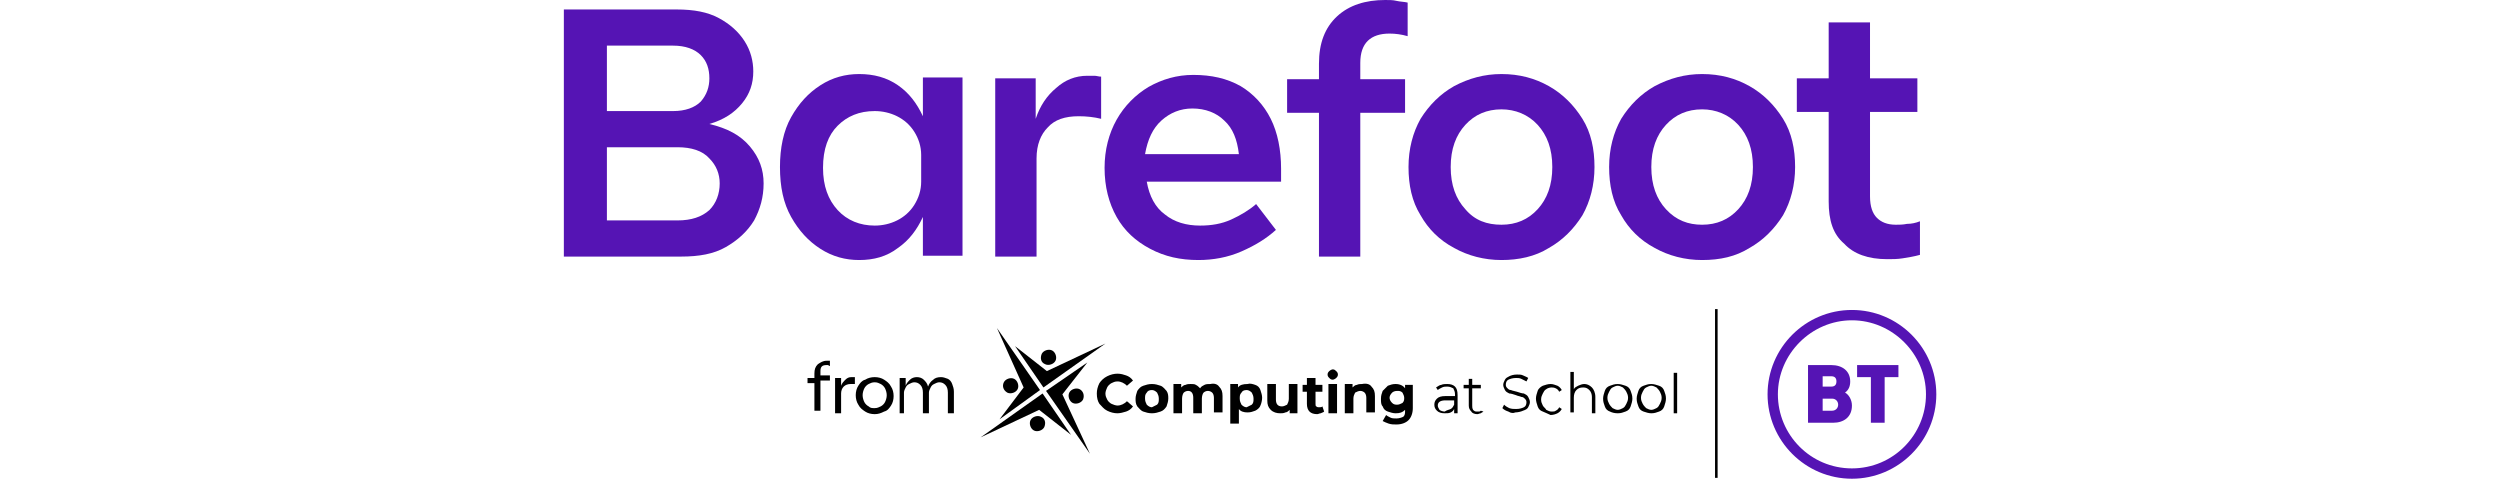
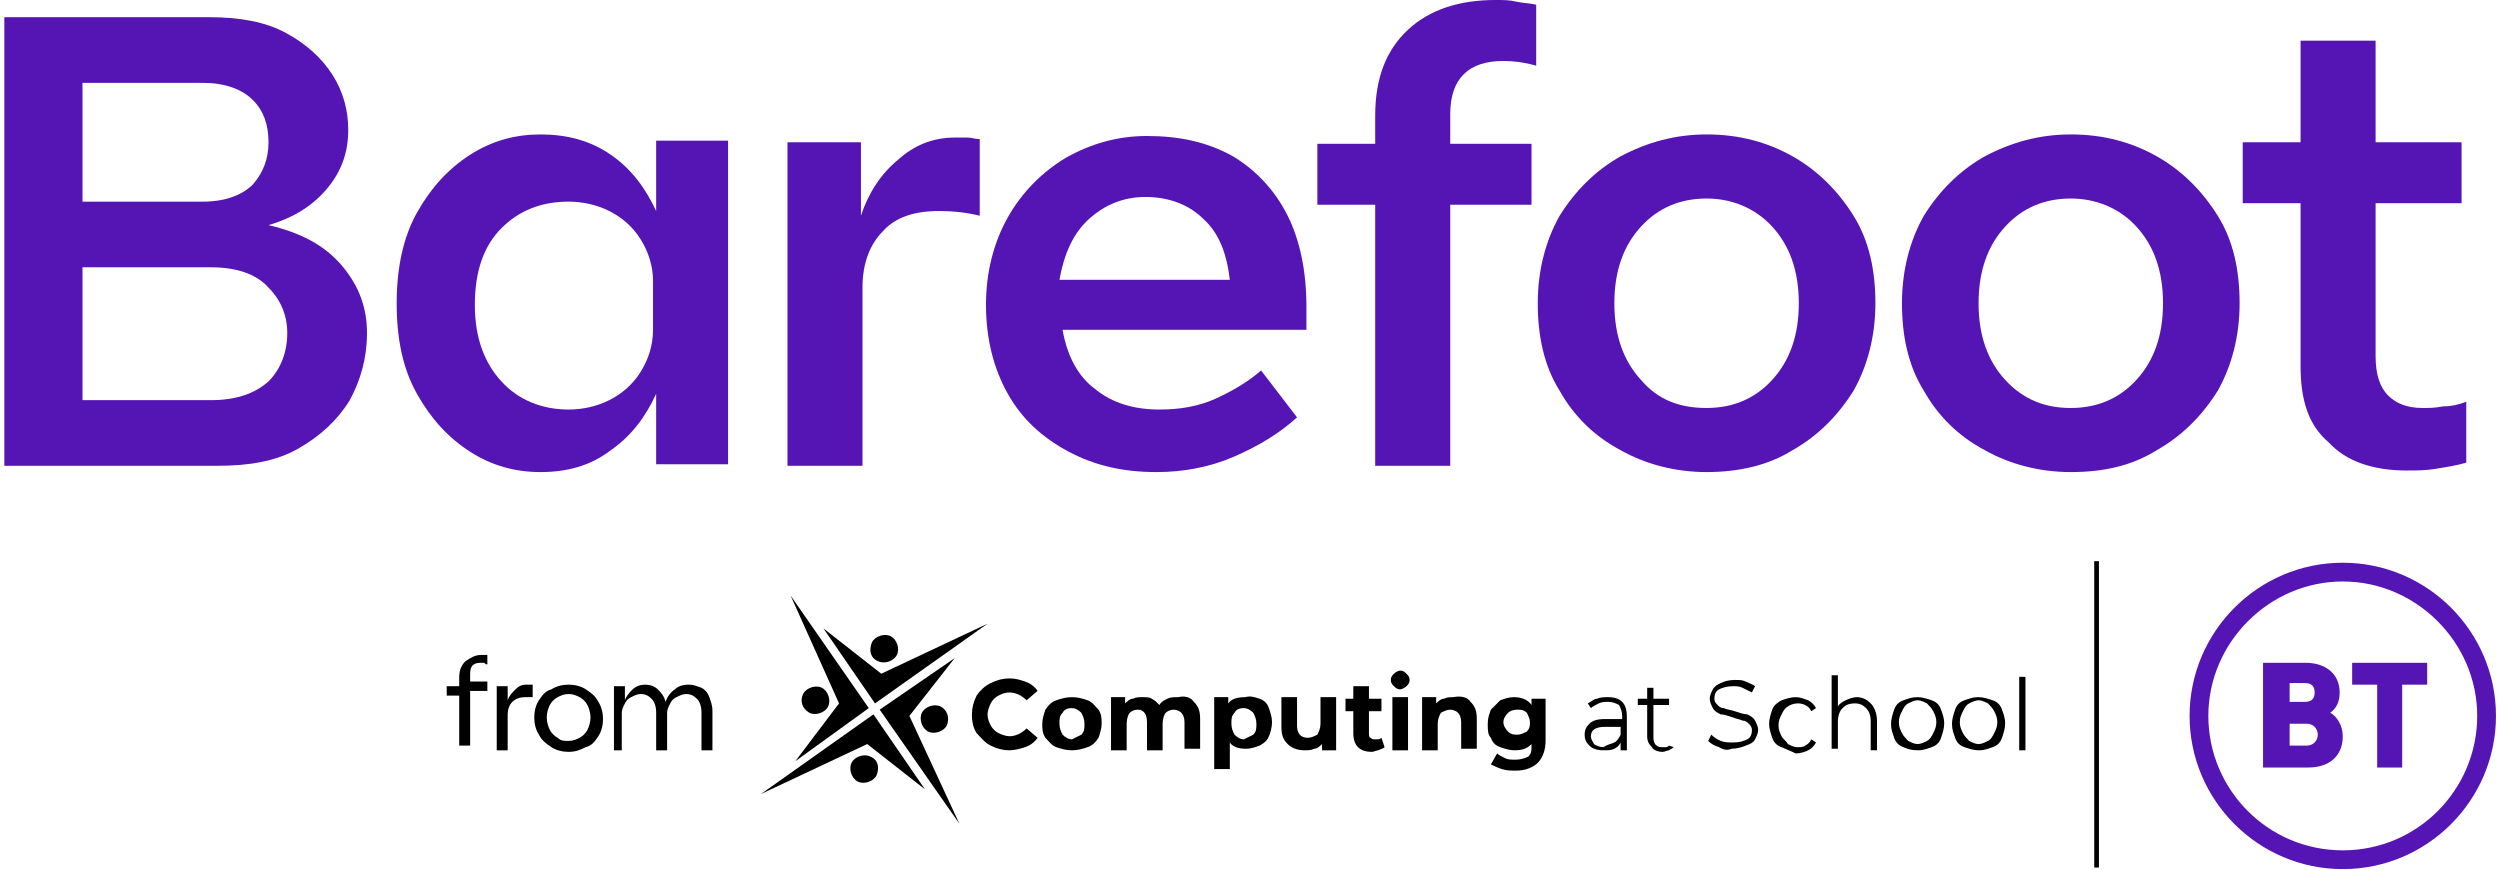
- <svg xmlns="http://www.w3.org/2000/svg" width="423" height="81" viewBox="0 0 423 81" fill="none">
-   <path d="M95.404 1.603H114.489C117.402 1.603 119.733 2.04 121.627 3.06C123.521 4.079 124.978 5.391 125.998 6.993C127.018 8.596 127.455 10.344 127.455 12.092C127.455 14.132 126.872 15.88 125.561 17.482C124.25 19.085 122.501 20.25 120.025 20.979C123.084 21.707 125.269 22.873 126.872 24.767C128.474 26.66 129.203 28.7 129.203 31.031C129.203 33.362 128.62 35.401 127.6 37.295C126.435 39.189 124.832 40.646 122.793 41.811C120.753 42.977 118.277 43.414 115.217 43.414H95.404V1.603ZM113.906 7.721H102.688V18.793H113.906C115.946 18.793 117.548 18.211 118.568 17.191C119.588 16.025 120.025 14.714 120.025 13.258C120.025 11.655 119.588 10.344 118.568 9.324C117.548 8.304 115.946 7.721 113.906 7.721ZM114.635 24.912H102.688V37.295H114.635C116.965 37.295 118.714 36.712 120.025 35.547C121.19 34.382 121.773 32.779 121.773 31.031C121.773 29.428 121.19 27.971 120.025 26.806C118.859 25.495 116.965 24.912 114.635 24.912Z" fill="#5514B4" />
-   <path d="M145.374 43.997C143.043 43.997 140.857 43.414 138.818 42.103C136.778 40.792 135.176 39.043 133.865 36.712C132.553 34.382 131.971 31.614 131.971 28.263C131.971 25.058 132.553 22.144 133.865 19.813C135.176 17.482 136.778 15.734 138.818 14.423C140.857 13.112 143.043 12.529 145.374 12.529C147.85 12.529 150.035 13.112 151.929 14.423C153.823 15.734 155.134 17.482 156.154 19.668V13.112H162.856V43.268H156.154V36.712C155.134 38.898 153.823 40.646 151.929 41.957C150.035 43.414 147.85 43.997 145.374 43.997ZM139.255 28.409C139.255 31.468 140.129 33.799 141.731 35.547C143.334 37.295 145.519 38.169 147.996 38.169C149.307 38.169 150.618 37.878 151.784 37.295C152.949 36.712 153.969 35.838 154.697 34.673C155.426 33.508 155.863 32.196 155.863 30.739V26.223C155.863 24.767 155.426 23.455 154.697 22.29C153.969 21.124 152.949 20.25 151.784 19.668C150.618 19.085 149.307 18.793 147.996 18.793C145.374 18.793 143.334 19.668 141.731 21.27C140.129 22.873 139.255 25.203 139.255 28.409Z" fill="#5514B4" />
-   <path d="M168.392 43.413V13.257H175.239V20.104C175.967 17.919 177.133 16.171 178.735 14.859C180.192 13.548 181.94 12.82 183.98 12.82C184.417 12.82 184.708 12.82 185.145 12.82C185.582 12.82 185.874 12.966 186.311 12.966V20.104C185.145 19.813 183.834 19.667 182.523 19.667C180.192 19.667 178.444 20.25 177.278 21.561C176.113 22.726 175.384 24.474 175.384 26.805V43.413H168.392Z" fill="#5514B4" />
-   <path d="M215.885 38.898C214.282 40.355 212.388 41.52 210.057 42.54C207.726 43.56 205.25 43.997 202.773 43.997C199.714 43.997 197.091 43.414 194.615 42.103C192.138 40.792 190.244 39.044 188.933 36.713C187.622 34.382 186.894 31.614 186.894 28.409C186.894 25.349 187.622 22.581 188.933 20.25C190.244 17.919 192.138 16.026 194.323 14.714C196.654 13.403 199.131 12.675 201.899 12.675C204.958 12.675 207.581 13.258 209.912 14.569C212.097 15.88 213.845 17.774 215.01 20.105C216.176 22.436 216.759 25.349 216.759 28.554V30.74H194.032C194.469 33.216 195.489 35.11 197.091 36.276C198.694 37.587 200.733 38.169 203.064 38.169C204.958 38.169 206.707 37.878 208.309 37.15C209.912 36.421 211.368 35.547 212.534 34.527L215.885 38.898ZM201.753 18.357C199.714 18.357 197.966 19.085 196.509 20.396C195.052 21.707 194.178 23.601 193.741 26.078H209.62C209.329 23.601 208.6 21.707 207.144 20.396C205.832 19.085 203.939 18.357 201.753 18.357Z" fill="#5514B4" />
-   <path d="M223.169 43.414V19.084H217.778V13.403H223.169V10.781C223.169 7.284 224.188 4.662 226.228 2.768C228.268 0.874 231.036 0 234.386 0C235.115 0 235.697 -8.35778e-07 236.28 0.146C236.863 0.291 237.591 0.291 238.174 0.437V6.119C237.154 5.827 236.134 5.682 235.115 5.682C231.91 5.682 230.161 7.284 230.161 10.635V13.403H237.737V19.084H230.161V43.414H223.169Z" fill="#5514B4" />
-   <path d="M254.053 43.997C251.14 43.997 248.372 43.268 246.041 41.957C243.564 40.646 241.67 38.752 240.359 36.421C238.902 34.09 238.32 31.322 238.32 28.263C238.32 25.203 239.048 22.436 240.359 20.105C241.816 17.774 243.71 15.88 246.041 14.569C248.517 13.258 251.14 12.529 254.053 12.529C257.113 12.529 259.735 13.258 262.066 14.569C264.397 15.88 266.291 17.774 267.748 20.105C269.204 22.436 269.787 25.203 269.787 28.263C269.787 31.322 269.059 34.09 267.748 36.421C266.291 38.752 264.397 40.646 262.066 41.957C259.735 43.414 256.967 43.997 254.053 43.997ZM254.053 38.024C256.53 38.024 258.57 37.15 260.172 35.401C261.775 33.653 262.649 31.322 262.649 28.263C262.649 25.203 261.775 22.873 260.172 21.124C258.57 19.376 256.384 18.502 254.053 18.502C251.577 18.502 249.537 19.376 247.935 21.124C246.332 22.873 245.458 25.203 245.458 28.263C245.458 31.322 246.332 33.653 247.935 35.401C249.537 37.295 251.577 38.024 254.053 38.024Z" fill="#5514B4" />
-   <path d="M287.998 43.997C285.084 43.997 282.316 43.268 279.985 41.957C277.509 40.646 275.615 38.752 274.304 36.421C272.847 34.09 272.264 31.322 272.264 28.263C272.264 25.203 272.992 22.436 274.304 20.105C275.76 17.774 277.654 15.88 279.985 14.569C282.462 13.258 285.084 12.529 287.998 12.529C291.057 12.529 293.679 13.258 296.01 14.569C298.341 15.88 300.235 17.774 301.692 20.105C303.149 22.436 303.732 25.203 303.732 28.263C303.732 31.322 303.003 34.09 301.692 36.421C300.235 38.752 298.341 40.646 296.01 41.957C293.679 43.414 291.057 43.997 287.998 43.997ZM287.998 38.024C290.474 38.024 292.514 37.15 294.117 35.401C295.719 33.653 296.593 31.322 296.593 28.263C296.593 25.203 295.719 22.873 294.117 21.124C292.514 19.376 290.329 18.502 287.998 18.502C285.521 18.502 283.482 19.376 281.879 21.124C280.277 22.873 279.403 25.203 279.403 28.263C279.403 31.322 280.277 33.653 281.879 35.401C283.627 37.295 285.667 38.024 287.998 38.024Z" fill="#5514B4" />
-   <path d="M309.413 34.09V18.939H304.023V13.258H309.413V3.788H316.406V13.258H324.419V18.939H316.406V33.216C316.406 34.964 316.843 36.13 317.571 36.858C318.3 37.587 319.32 38.024 320.776 38.024C321.359 38.024 321.942 38.024 322.67 37.878C323.399 37.878 324.127 37.732 324.856 37.441V43.123C323.836 43.414 322.816 43.56 321.942 43.705C321.068 43.851 320.194 43.851 319.32 43.851C316.115 43.851 313.638 42.977 312.035 41.229C310.142 39.626 309.413 37.295 309.413 34.09Z" fill="#5514B4" />
-   <path d="M314.075 61.77H321.214V63.809H318.883V71.531H316.552V63.809H314.221V61.77H314.075ZM313.347 79.252C306.354 79.252 300.818 73.57 300.818 66.723C300.818 59.876 306.5 54.194 313.347 54.194C320.194 54.194 325.876 59.876 325.876 66.723C325.876 73.57 320.34 79.252 313.347 79.252ZM313.347 81C321.214 81 327.624 74.59 327.624 66.723C327.624 58.856 321.214 52.446 313.347 52.446C305.48 52.446 299.07 58.856 299.07 66.723C299.07 74.59 305.48 81 313.347 81ZM311.016 68.471C311.016 67.888 310.579 67.451 309.996 67.451H308.394V69.491H309.996C310.579 69.491 311.016 69.054 311.016 68.471ZM310.724 64.538C310.724 63.955 310.433 63.664 309.85 63.664H308.394V65.412H309.85C310.433 65.412 310.724 65.121 310.724 64.538ZM313.347 68.617C313.347 70.511 312.036 71.531 310.142 71.531H305.917V61.77H309.85C311.744 61.77 313.055 62.79 313.055 64.538C313.055 65.412 312.764 65.995 312.181 66.432C312.764 66.723 313.347 67.597 313.347 68.617Z" fill="#5514B4" />
-   <path d="M137.798 69.928V64.829H136.633V63.955H137.798V63.227C137.798 62.498 137.944 62.061 138.381 61.624C138.818 61.333 139.255 61.041 139.838 61.041C139.984 61.041 140.129 61.041 140.129 61.041C140.275 61.041 140.275 61.041 140.421 61.041V61.915C140.275 61.915 140.275 61.915 140.129 61.77C139.984 61.77 139.984 61.77 139.838 61.77C139.109 61.77 138.818 62.061 138.818 62.789V63.518H140.421V64.392H138.818V69.491H137.798V69.928Z" fill="black" />
-   <path d="M141.295 69.928V63.955H142.315V65.266C142.46 64.829 142.752 64.537 143.043 64.246C143.334 63.955 143.626 63.809 144.063 63.809C144.209 63.809 144.354 63.809 144.646 63.809V64.975C144.5 64.975 144.354 64.975 144.354 64.975C144.209 64.975 144.063 64.975 143.917 64.975C143.48 64.975 143.043 65.12 142.752 65.412C142.46 65.703 142.315 66.14 142.315 66.577V69.928H141.295Z" fill="black" />
-   <path d="M147.996 70.073C147.414 70.073 146.831 69.928 146.394 69.636C145.957 69.345 145.52 69.054 145.228 68.471C144.937 68.034 144.791 67.451 144.791 66.868C144.791 66.286 144.937 65.703 145.228 65.266C145.52 64.829 145.811 64.392 146.394 64.246C146.831 63.955 147.414 63.809 147.996 63.809C148.579 63.809 149.162 63.955 149.599 64.246C150.036 64.537 150.473 64.829 150.764 65.412C151.056 65.849 151.201 66.431 151.201 67.014C151.201 67.597 151.056 68.18 150.764 68.617C150.473 69.054 150.182 69.491 149.599 69.636C149.016 69.928 148.579 70.073 147.996 70.073ZM147.996 69.054C148.433 69.054 148.725 68.908 149.016 68.762C149.307 68.617 149.599 68.325 149.744 68.034C149.89 67.743 150.036 67.305 150.036 66.868C150.036 66.431 149.89 65.994 149.744 65.703C149.599 65.412 149.307 65.12 149.016 64.975C148.725 64.829 148.433 64.683 147.996 64.683C147.559 64.683 147.268 64.829 146.977 64.975C146.685 65.12 146.394 65.412 146.248 65.703C146.102 65.994 145.957 66.431 145.957 66.868C145.957 67.305 146.102 67.743 146.248 68.034C146.394 68.325 146.685 68.617 146.977 68.762C147.268 69.054 147.559 69.054 147.996 69.054Z" fill="black" />
-   <path d="M152.221 69.928V63.955H153.241V65.266C153.387 64.829 153.678 64.537 153.969 64.246C154.261 63.955 154.698 63.809 155.135 63.809C155.572 63.809 156.009 63.955 156.3 64.246C156.592 64.537 156.883 64.829 157.029 65.412C157.174 64.975 157.466 64.537 157.903 64.246C158.194 63.955 158.631 63.809 159.214 63.809C159.651 63.809 159.942 63.955 160.379 64.1C160.671 64.246 160.962 64.537 161.108 64.975C161.254 65.412 161.399 65.703 161.399 66.286V69.928H160.379V66.431C160.379 65.849 160.234 65.412 159.942 65.12C159.651 64.829 159.36 64.683 158.923 64.683C158.631 64.683 158.34 64.829 158.049 64.975C157.757 65.12 157.611 65.266 157.466 65.557C157.32 65.849 157.174 66.14 157.174 66.431V69.928H156.155V66.431C156.155 65.849 156.009 65.412 155.718 65.12C155.426 64.829 155.135 64.683 154.698 64.683C154.406 64.683 154.115 64.829 153.824 64.975C153.532 65.12 153.387 65.266 153.241 65.557C153.095 65.849 152.95 66.14 152.95 66.431V69.928H152.221Z" fill="black" />
-   <path d="M290.62 52.3H290.183V80.854H290.62V52.3Z" fill="black" />
-   <path d="M187.33 69.491C186.748 69.2 186.456 68.763 186.019 68.326C185.728 67.888 185.582 67.306 185.582 66.577C185.582 65.995 185.728 65.412 186.019 64.829C186.311 64.392 186.748 63.955 187.33 63.664C187.913 63.372 188.496 63.227 189.079 63.227C189.661 63.227 190.098 63.372 190.536 63.518C190.973 63.664 191.41 63.955 191.701 64.392L190.681 65.266C190.244 64.829 189.661 64.538 189.079 64.538C188.642 64.538 188.35 64.683 188.059 64.829C187.768 64.975 187.476 65.266 187.33 65.558C187.185 65.849 187.039 66.286 187.039 66.577C187.039 67.014 187.185 67.306 187.33 67.597C187.476 67.888 187.768 68.18 188.059 68.326C188.35 68.471 188.787 68.617 189.079 68.617C189.661 68.617 190.244 68.326 190.681 67.888L191.701 68.763C191.41 69.2 190.973 69.491 190.536 69.637C190.098 69.782 189.516 69.928 189.079 69.928C188.496 69.928 187.913 69.782 187.33 69.491Z" fill="black" />
-   <path d="M195.78 68.472C196.072 68.18 196.072 67.889 196.072 67.452C196.072 67.015 195.926 66.723 195.78 66.432C195.489 66.141 195.198 65.995 194.906 65.995C194.469 65.995 194.178 66.141 194.032 66.432C193.741 66.723 193.741 67.015 193.741 67.452C193.741 67.889 193.886 68.18 194.032 68.472C194.323 68.763 194.615 68.909 194.906 68.909C195.198 68.763 195.489 68.617 195.78 68.472ZM193.449 69.637C193.012 69.491 192.721 69.054 192.43 68.763C192.138 68.326 192.138 67.889 192.138 67.452C192.138 67.015 192.284 66.578 192.43 66.141C192.721 65.704 193.012 65.412 193.449 65.266C193.886 65.121 194.323 64.975 194.906 64.975C195.489 64.975 195.926 65.121 196.363 65.266C196.8 65.412 197.091 65.849 197.383 66.141C197.674 66.578 197.674 67.015 197.674 67.452C197.674 67.889 197.528 68.326 197.383 68.763C197.091 69.2 196.8 69.491 196.363 69.637C195.926 69.783 195.489 69.928 194.906 69.928C194.323 69.928 193.886 69.783 193.449 69.637Z" fill="black" />
-   <path d="M206.269 65.412C206.706 65.849 206.852 66.286 206.852 67.014V69.782H205.395V67.306C205.395 66.869 205.25 66.577 205.104 66.432C204.958 66.286 204.667 66.14 204.375 66.14C204.084 66.14 203.793 66.286 203.647 66.432C203.501 66.577 203.356 67.014 203.356 67.451V69.928H201.899V67.306C201.899 66.577 201.607 66.14 201.025 66.14C200.733 66.14 200.442 66.286 200.296 66.432C200.151 66.577 200.005 67.014 200.005 67.451V69.928H198.548V64.975H199.859V65.558C200.005 65.412 200.296 65.121 200.588 65.121C200.879 64.975 201.17 64.975 201.462 64.975C201.753 64.975 202.19 64.975 202.336 65.121C202.627 65.266 202.773 65.412 203.064 65.703C203.21 65.412 203.501 65.266 203.793 65.121C204.084 64.975 204.375 64.975 204.812 64.975C205.395 64.829 205.978 64.975 206.269 65.412Z" fill="black" />
-   <path d="M211.805 68.471C212.097 68.18 212.097 67.889 212.097 67.451C212.097 67.014 211.951 66.723 211.805 66.432C211.514 66.14 211.222 65.995 210.931 65.995C210.494 65.995 210.203 66.14 210.057 66.432C209.766 66.723 209.766 67.014 209.766 67.451C209.766 67.889 209.911 68.18 210.057 68.471C210.348 68.763 210.64 68.908 210.931 68.908C211.222 68.763 211.514 68.617 211.805 68.471ZM212.388 65.121C212.825 65.266 213.116 65.558 213.262 65.995C213.408 66.432 213.553 66.869 213.553 67.306C213.553 67.743 213.408 68.326 213.262 68.617C213.116 69.054 212.679 69.345 212.388 69.491C211.951 69.637 211.659 69.782 211.077 69.782C210.494 69.782 209.911 69.637 209.62 69.2V71.676H208.163V64.975H209.474V65.558C209.766 65.121 210.348 64.975 211.077 64.975C211.514 64.829 211.951 64.975 212.388 65.121Z" fill="black" />
-   <path d="M219.527 64.975V69.928H218.215V69.346C218.07 69.491 217.778 69.783 217.487 69.783C217.196 69.928 216.904 69.928 216.613 69.928C216.03 69.928 215.448 69.783 215.01 69.346C214.573 68.909 214.428 68.472 214.428 67.743V64.975H215.885V67.597C215.885 68.326 216.176 68.763 216.904 68.763C217.196 68.763 217.487 68.617 217.778 68.472C217.924 68.18 218.07 67.889 218.07 67.452V64.975H219.527Z" fill="black" />
-   <path d="M224.043 69.636C223.897 69.782 223.751 69.782 223.46 69.928C223.314 69.928 223.023 70.073 222.877 70.073C222.295 70.073 221.857 69.928 221.566 69.636C221.275 69.345 221.129 68.908 221.129 68.325V66.285H220.401V65.12H221.129V63.955H222.586V65.12H223.751V66.285H222.586V68.325C222.586 68.471 222.586 68.762 222.732 68.762C222.877 68.908 223.023 68.908 223.169 68.908C223.46 68.908 223.606 68.908 223.751 68.762L224.043 69.636Z" fill="black" />
-   <path d="M224.771 64.975H226.228V69.928H224.771V64.975ZM224.917 63.955C224.771 63.809 224.625 63.663 224.625 63.372C224.625 63.081 224.771 62.935 224.917 62.789C225.063 62.644 225.354 62.498 225.5 62.498C225.791 62.498 225.937 62.644 226.082 62.789C226.228 62.935 226.374 63.081 226.374 63.372C226.374 63.663 226.228 63.809 226.082 63.955C225.937 64.101 225.645 64.246 225.5 64.246C225.208 64.246 225.063 64.101 224.917 63.955Z" fill="black" />
-   <path d="M232.055 65.412C232.492 65.849 232.638 66.286 232.638 67.014V69.782H231.181V67.306C231.181 66.869 231.035 66.577 230.89 66.432C230.744 66.286 230.453 66.14 230.161 66.14C229.87 66.14 229.579 66.286 229.287 66.432C229.142 66.723 228.996 67.014 228.996 67.451V69.928H227.539V64.975H228.85V65.558C228.996 65.412 229.287 65.121 229.579 65.121C229.87 64.975 230.161 64.975 230.453 64.975C231.181 64.829 231.764 64.975 232.055 65.412Z" fill="black" />
-   <path d="M237.3 68.18C237.591 67.889 237.591 67.597 237.591 67.306C237.591 67.015 237.446 66.723 237.3 66.432C237.009 66.141 236.717 66.141 236.426 66.141C235.989 66.141 235.698 66.286 235.552 66.432C235.26 66.723 235.115 67.015 235.115 67.306C235.115 67.597 235.26 67.889 235.552 68.18C235.843 68.472 236.135 68.472 236.426 68.472C236.717 68.472 237.009 68.326 237.3 68.18ZM239.048 64.975V69.054C239.048 69.928 238.757 70.657 238.32 71.094C237.883 71.531 237.154 71.822 236.28 71.822C235.843 71.822 235.406 71.822 234.969 71.677C234.532 71.531 234.241 71.385 233.949 71.24L234.532 70.22C234.678 70.365 234.969 70.511 235.26 70.657C235.552 70.802 235.843 70.802 236.28 70.802C236.717 70.802 237.154 70.657 237.446 70.511C237.737 70.22 237.737 69.928 237.737 69.491V69.346C237.3 69.783 236.863 69.928 236.135 69.928C235.698 69.928 235.26 69.783 234.823 69.637C234.386 69.491 234.095 69.2 233.949 68.763C233.658 68.472 233.658 68.034 233.658 67.452C233.658 66.869 233.804 66.578 233.949 66.141C234.241 65.849 234.532 65.558 234.823 65.266C235.26 65.121 235.552 64.975 236.135 64.975C236.863 64.975 237.446 65.266 237.737 65.704V65.121H239.048V64.975Z" fill="black" />
-   <path d="M245.458 69.2C245.75 69.054 245.895 68.763 246.041 68.472V67.743H244.584C243.71 67.743 243.273 68.034 243.273 68.617C243.273 68.909 243.419 69.054 243.564 69.346C243.71 69.491 244.147 69.637 244.438 69.637C244.875 69.346 245.167 69.346 245.458 69.2ZM246.187 65.412C246.478 65.704 246.624 66.141 246.624 66.869V69.928H246.041V69.2C245.895 69.491 245.75 69.637 245.458 69.783C245.167 69.928 244.875 69.928 244.438 69.928C243.856 69.928 243.419 69.783 243.127 69.491C242.836 69.2 242.69 68.909 242.69 68.472C242.69 68.034 242.836 67.743 243.127 67.452C243.419 67.16 243.856 67.015 244.584 67.015H246.187V66.723C246.187 66.286 246.041 65.995 245.895 65.704C245.604 65.558 245.312 65.412 244.875 65.412C244.584 65.412 244.293 65.412 244.001 65.558C243.71 65.704 243.419 65.849 243.273 65.995L242.982 65.558C243.273 65.412 243.564 65.121 243.856 65.121C244.147 64.975 244.584 64.975 244.875 64.975C245.458 64.975 245.895 65.121 246.187 65.412Z" fill="black" />
-   <path d="M250.994 69.637C250.848 69.782 250.703 69.782 250.557 69.928C250.411 69.928 250.12 70.074 249.974 70.074C249.537 70.074 249.1 69.928 248.954 69.637C248.663 69.345 248.517 69.054 248.517 68.617V65.703H247.643V65.121H248.517V64.101H249.1V65.121H250.557V65.703H249.1V68.617C249.1 68.908 249.1 69.054 249.246 69.345C249.391 69.491 249.537 69.637 249.829 69.637C249.974 69.637 250.12 69.637 250.266 69.637C250.411 69.637 250.557 69.491 250.557 69.491L250.994 69.637Z" fill="black" />
-   <path d="M255.219 69.637C254.782 69.491 254.491 69.345 254.199 69.054L254.491 68.471C254.782 68.763 255.073 68.908 255.365 69.054C255.802 69.2 256.093 69.2 256.53 69.2C257.113 69.2 257.55 69.054 257.841 68.908C258.133 68.763 258.278 68.471 258.278 68.034C258.278 67.743 258.133 67.597 257.987 67.451C257.841 67.306 257.696 67.16 257.404 67.16C257.113 67.014 256.822 67.014 256.53 66.869C256.093 66.723 255.656 66.577 255.365 66.577C255.073 66.432 254.782 66.286 254.636 65.995C254.491 65.703 254.345 65.412 254.345 65.121C254.345 64.829 254.491 64.538 254.636 64.246C254.782 63.955 255.073 63.809 255.365 63.664C255.656 63.518 256.093 63.372 256.676 63.372C257.113 63.372 257.404 63.372 257.696 63.518C257.987 63.664 258.424 63.809 258.57 63.955L258.278 64.538C257.987 64.392 257.696 64.246 257.404 64.101C257.113 63.955 256.822 63.955 256.53 63.955C255.947 63.955 255.51 64.101 255.219 64.246C254.928 64.392 254.782 64.683 254.782 65.121C254.782 65.412 254.928 65.558 255.073 65.703C255.219 65.849 255.365 65.995 255.656 65.995C255.947 66.14 256.239 66.14 256.676 66.286C257.113 66.432 257.55 66.577 257.841 66.577C258.133 66.723 258.424 66.869 258.57 67.16C258.715 67.451 258.861 67.743 258.861 68.034C258.861 68.326 258.715 68.617 258.57 68.908C258.424 69.2 258.133 69.345 257.696 69.491C257.404 69.637 256.822 69.782 256.384 69.782C256.093 69.928 255.656 69.928 255.219 69.637Z" fill="black" />
-   <path d="M261.046 69.637C260.609 69.491 260.318 69.2 260.172 68.763C260.027 68.326 259.881 67.889 259.881 67.452C259.881 67.015 260.027 66.578 260.172 66.141C260.318 65.704 260.755 65.412 261.046 65.266C261.483 65.121 261.92 64.975 262.357 64.975C262.795 64.975 263.086 65.121 263.523 65.266C263.814 65.412 264.106 65.704 264.251 65.995L263.814 66.286C263.669 65.995 263.523 65.849 263.232 65.704C262.94 65.558 262.649 65.558 262.503 65.558C262.212 65.558 261.775 65.704 261.629 65.849C261.338 65.995 261.192 66.286 261.046 66.578C260.901 66.869 260.755 67.16 260.755 67.597C260.755 68.034 260.901 68.326 261.046 68.617C261.192 68.909 261.483 69.054 261.629 69.346C261.92 69.491 262.212 69.637 262.503 69.637C262.795 69.637 263.086 69.637 263.232 69.491C263.523 69.346 263.669 69.2 263.814 68.909L264.251 69.2C264.106 69.491 263.814 69.783 263.523 69.928C263.232 70.074 262.795 70.22 262.357 70.22C261.775 69.928 261.338 69.783 261.046 69.637Z" fill="black" />
-   <path d="M269.35 65.557C269.642 65.848 269.933 66.431 269.933 67.159V69.927H269.35V67.159C269.35 66.722 269.205 66.285 268.913 65.994C268.622 65.703 268.33 65.557 267.893 65.557C267.311 65.557 267.019 65.703 266.728 65.994C266.437 66.285 266.291 66.722 266.291 67.305V69.782H265.708V62.935H266.291V65.848C266.437 65.557 266.728 65.411 267.019 65.266C267.311 65.12 267.748 64.974 268.039 64.974C268.476 64.974 268.913 65.12 269.35 65.557Z" fill="black" />
-   <path d="M274.595 69.054C274.886 68.909 275.032 68.617 275.178 68.326C275.323 68.034 275.469 67.743 275.469 67.306C275.469 66.869 275.323 66.578 275.178 66.286C275.032 65.995 274.741 65.704 274.595 65.558C274.304 65.412 274.012 65.266 273.721 65.266C273.43 65.266 273.138 65.412 272.847 65.558C272.555 65.704 272.41 65.995 272.264 66.286C272.118 66.578 271.973 66.869 271.973 67.306C271.973 67.743 272.118 68.034 272.264 68.326C272.41 68.617 272.701 68.909 272.847 69.054C273.138 69.2 273.43 69.346 273.721 69.346C274.012 69.346 274.304 69.2 274.595 69.054ZM272.41 69.637C271.973 69.491 271.681 69.2 271.536 68.763C271.39 68.326 271.244 68.034 271.244 67.452C271.244 67.015 271.39 66.578 271.536 66.141C271.681 65.704 271.973 65.412 272.41 65.266C272.847 65.121 273.138 64.975 273.721 64.975C274.158 64.975 274.595 65.121 275.032 65.266C275.469 65.412 275.76 65.704 275.906 66.141C276.052 66.578 276.198 66.869 276.198 67.452C276.198 67.889 276.052 68.326 275.906 68.763C275.76 69.2 275.469 69.491 275.032 69.637C274.595 69.783 274.304 69.928 273.721 69.928C273.138 69.928 272.701 69.783 272.41 69.637Z" fill="black" />
-   <path d="M280.277 69.054C280.568 68.909 280.714 68.617 280.859 68.326C281.005 68.034 281.151 67.743 281.151 67.306C281.151 66.869 281.005 66.578 280.859 66.286C280.714 65.995 280.422 65.704 280.277 65.558C279.985 65.412 279.694 65.266 279.402 65.266C279.111 65.266 278.82 65.412 278.528 65.558C278.237 65.704 278.091 65.995 277.946 66.286C277.8 66.578 277.654 66.869 277.654 67.306C277.654 67.743 277.8 68.034 277.946 68.326C278.091 68.617 278.383 68.909 278.528 69.054C278.82 69.2 279.111 69.346 279.402 69.346C279.694 69.346 279.985 69.2 280.277 69.054ZM278.091 69.637C277.654 69.491 277.363 69.2 277.217 68.763C277.072 68.326 276.926 68.034 276.926 67.452C276.926 67.015 277.072 66.578 277.217 66.141C277.363 65.704 277.654 65.412 278.091 65.266C278.528 65.121 278.82 64.975 279.402 64.975C279.84 64.975 280.277 65.121 280.714 65.266C281.151 65.412 281.442 65.704 281.588 66.141C281.733 66.578 281.879 66.869 281.879 67.452C281.879 67.889 281.733 68.326 281.588 68.763C281.442 69.2 281.151 69.491 280.714 69.637C280.277 69.783 279.985 69.928 279.402 69.928C278.965 69.928 278.528 69.783 278.091 69.637Z" fill="black" />
-   <path d="M283.773 63.081H283.19V69.928H283.773V63.081Z" fill="black" />
-   <path d="M176.842 61.624C177.424 61.916 178.298 61.624 178.59 61.041C178.881 60.459 178.59 59.585 178.007 59.293C177.424 59.002 176.55 59.293 176.259 59.876C175.967 60.604 176.113 61.333 176.842 61.624Z" fill="black" />
-   <path d="M187.039 58.128L177.133 62.79L171.743 58.565L176.55 65.558L187.039 58.128Z" fill="black" />
-   <path d="M182.669 65.849C182.086 65.557 181.212 65.849 180.921 66.431C180.629 67.014 180.921 67.888 181.503 68.18C182.086 68.471 182.96 68.18 183.252 67.597C183.543 66.868 183.252 66.14 182.669 65.849Z" fill="black" />
-   <path d="M184.417 76.775L179.755 66.723L183.98 61.333L176.987 66.14L184.417 76.775Z" fill="black" />
-   <path d="M176.113 70.511C175.531 70.219 174.656 70.511 174.365 71.094C174.074 71.676 174.365 72.55 174.948 72.842C175.53 73.133 176.405 72.842 176.696 72.259C176.987 71.531 176.842 70.802 176.113 70.511Z" fill="black" />
-   <path d="M165.915 74.007L175.822 69.345L181.212 73.57L176.404 66.577L165.915 74.007Z" fill="black" />
-   <path d="M170.431 66.432C171.014 66.723 171.888 66.432 172.18 65.849C172.471 65.267 172.18 64.392 171.597 64.101C171.014 63.81 170.14 64.101 169.849 64.684C169.557 65.267 169.703 65.995 170.431 66.432Z" fill="black" />
-   <path d="M168.683 55.505L173.2 65.558L169.12 70.948L175.968 65.995L168.683 55.505Z" fill="black" />
+ <svg xmlns="http://www.w3.org/2000/svg" width="233" height="81" viewBox="0 0 233 81" fill="none">
+   <path d="M0.404 1.603H19.489C22.402 1.603 24.733 2.04 26.627 3.06C28.521 4.079 29.978 5.391 30.998 6.993C32.018 8.596 32.455 10.344 32.455 12.092C32.455 14.132 31.872 15.88 30.561 17.482C29.25 19.085 27.501 20.25 25.025 20.979C28.084 21.707 30.269 22.873 31.872 24.767C33.474 26.66 34.203 28.7 34.203 31.031C34.203 33.362 33.62 35.401 32.6 37.295C31.435 39.189 29.832 40.646 27.793 41.811C25.753 42.977 23.277 43.414 20.217 43.414H0.404V1.603ZM18.906 7.721H7.688V18.793H18.906C20.946 18.793 22.548 18.211 23.568 17.191C24.588 16.025 25.025 14.714 25.025 13.258C25.025 11.655 24.588 10.344 23.568 9.324C22.548 8.304 20.946 7.721 18.906 7.721ZM19.634 24.912H7.688V37.295H19.634C21.965 37.295 23.714 36.712 25.025 35.547C26.19 34.382 26.773 32.779 26.773 31.031C26.773 29.428 26.19 27.971 25.025 26.806C23.859 25.495 21.965 24.912 19.634 24.912Z" fill="#5514B4" />
+   <path d="M50.374 43.997C48.043 43.997 45.857 43.414 43.818 42.103C41.778 40.792 40.176 39.043 38.865 36.712C37.553 34.382 36.971 31.614 36.971 28.263C36.971 25.058 37.553 22.144 38.865 19.813C40.176 17.482 41.778 15.734 43.818 14.423C45.857 13.112 48.043 12.529 50.374 12.529C52.85 12.529 55.035 13.112 56.929 14.423C58.823 15.734 60.134 17.482 61.154 19.668V13.112H67.856V43.268H61.154V36.712C60.134 38.898 58.823 40.646 56.929 41.957C55.035 43.414 52.85 43.997 50.374 43.997ZM44.255 28.409C44.255 31.468 45.129 33.799 46.731 35.547C48.334 37.295 50.519 38.169 52.996 38.169C54.307 38.169 55.618 37.878 56.784 37.295C57.949 36.712 58.969 35.838 59.697 34.673C60.426 33.508 60.863 32.196 60.863 30.739V26.223C60.863 24.767 60.426 23.455 59.697 22.29C58.969 21.124 57.949 20.25 56.784 19.668C55.618 19.085 54.307 18.793 52.996 18.793C50.374 18.793 48.334 19.668 46.731 21.27C45.129 22.873 44.255 25.203 44.255 28.409Z" fill="#5514B4" />
+   <path d="M73.392 43.413V13.257H80.239V20.104C80.967 17.919 82.133 16.171 83.735 14.859C85.192 13.548 86.94 12.82 88.98 12.82C89.417 12.82 89.708 12.82 90.145 12.82C90.582 12.82 90.874 12.966 91.311 12.966V20.104C90.145 19.813 88.834 19.667 87.523 19.667C85.192 19.667 83.444 20.25 82.278 21.561C81.113 22.726 80.384 24.474 80.384 26.805V43.413H73.392Z" fill="#5514B4" />
+   <path d="M120.885 38.898C119.282 40.355 117.388 41.52 115.057 42.54C112.726 43.56 110.25 43.997 107.773 43.997C104.714 43.997 102.091 43.414 99.615 42.103C97.138 40.792 95.244 39.044 93.933 36.713C92.622 34.382 91.894 31.614 91.894 28.409C91.894 25.349 92.622 22.581 93.933 20.25C95.244 17.919 97.138 16.026 99.323 14.714C101.654 13.403 104.131 12.675 106.899 12.675C109.958 12.675 112.581 13.258 114.912 14.569C117.097 15.88 118.845 17.774 120.01 20.105C121.176 22.436 121.759 25.349 121.759 28.554V30.74H99.032C99.469 33.216 100.489 35.11 102.091 36.276C103.694 37.587 105.733 38.169 108.064 38.169C109.958 38.169 111.707 37.878 113.309 37.15C114.912 36.421 116.368 35.547 117.534 34.527L120.885 38.898ZM106.753 18.357C104.714 18.357 102.966 19.085 101.509 20.396C100.052 21.707 99.178 23.601 98.741 26.078H114.62C114.329 23.601 113.6 21.707 112.144 20.396C110.832 19.085 108.939 18.357 106.753 18.357Z" fill="#5514B4" />
+   <path d="M128.169 43.414V19.084H122.778V13.403H128.169V10.781C128.169 7.284 129.188 4.662 131.228 2.768C133.268 0.874 136.036 0 139.386 0C140.115 0 140.697 -8.35778e-07 141.28 0.146C141.863 0.291 142.591 0.291 143.174 0.437V6.119C142.154 5.827 141.134 5.682 140.115 5.682C136.91 5.682 135.161 7.284 135.161 10.635V13.403H142.737V19.084H135.161V43.414H128.169Z" fill="#5514B4" />
+   <path d="M159.053 43.997C156.14 43.997 153.372 43.268 151.041 41.957C148.564 40.646 146.67 38.752 145.359 36.421C143.902 34.09 143.32 31.322 143.32 28.263C143.32 25.203 144.048 22.436 145.359 20.105C146.816 17.774 148.71 15.88 151.041 14.569C153.517 13.258 156.14 12.529 159.053 12.529C162.113 12.529 164.735 13.258 167.066 14.569C169.397 15.88 171.291 17.774 172.748 20.105C174.204 22.436 174.787 25.203 174.787 28.263C174.787 31.322 174.059 34.09 172.748 36.421C171.291 38.752 169.397 40.646 167.066 41.957C164.735 43.414 161.967 43.997 159.053 43.997ZM159.053 38.024C161.53 38.024 163.57 37.15 165.172 35.401C166.775 33.653 167.649 31.322 167.649 28.263C167.649 25.203 166.775 22.873 165.172 21.124C163.57 19.376 161.384 18.502 159.053 18.502C156.577 18.502 154.537 19.376 152.935 21.124C151.332 22.873 150.458 25.203 150.458 28.263C150.458 31.322 151.332 33.653 152.935 35.401C154.537 37.295 156.577 38.024 159.053 38.024Z" fill="#5514B4" />
+   <path d="M192.998 43.997C190.084 43.997 187.316 43.268 184.985 41.957C182.509 40.646 180.615 38.752 179.304 36.421C177.847 34.09 177.264 31.322 177.264 28.263C177.264 25.203 177.992 22.436 179.304 20.105C180.76 17.774 182.654 15.88 184.985 14.569C187.462 13.258 190.084 12.529 192.998 12.529C196.057 12.529 198.679 13.258 201.01 14.569C203.341 15.88 205.235 17.774 206.692 20.105C208.149 22.436 208.732 25.203 208.732 28.263C208.732 31.322 208.003 34.09 206.692 36.421C205.235 38.752 203.341 40.646 201.01 41.957C198.679 43.414 196.057 43.997 192.998 43.997ZM192.998 38.024C195.474 38.024 197.514 37.15 199.117 35.401C200.719 33.653 201.593 31.322 201.593 28.263C201.593 25.203 200.719 22.873 199.117 21.124C197.514 19.376 195.329 18.502 192.998 18.502C190.521 18.502 188.482 19.376 186.879 21.124C185.277 22.873 184.403 25.203 184.403 28.263C184.403 31.322 185.277 33.653 186.879 35.401C188.627 37.295 190.667 38.024 192.998 38.024Z" fill="#5514B4" />
+   <path d="M214.413 34.09V18.939H209.023V13.258H214.413V3.788H221.406V13.258H229.419V18.939H221.406V33.216C221.406 34.964 221.843 36.13 222.571 36.858C223.3 37.587 224.32 38.024 225.776 38.024C226.359 38.024 226.942 38.024 227.67 37.878C228.399 37.878 229.127 37.732 229.856 37.441V43.123C228.836 43.414 227.816 43.56 226.942 43.705C226.068 43.851 225.194 43.851 224.32 43.851C221.115 43.851 218.638 42.977 217.035 41.229C215.142 39.626 214.413 37.295 214.413 34.09Z" fill="#5514B4" />
+   <path d="M219.075 61.77H226.214V63.809H223.883V71.531H221.552V63.809H219.221V61.77H219.075ZM218.347 79.252C211.354 79.252 205.818 73.57 205.818 66.723C205.818 59.876 211.5 54.194 218.347 54.194C225.194 54.194 230.876 59.876 230.876 66.723C230.876 73.57 225.34 79.252 218.347 79.252ZM218.347 81C226.214 81 232.624 74.59 232.624 66.723C232.624 58.856 226.214 52.446 218.347 52.446C210.48 52.446 204.07 58.856 204.07 66.723C204.07 74.59 210.48 81 218.347 81ZM216.016 68.471C216.016 67.888 215.579 67.451 214.996 67.451H213.394V69.491H214.996C215.579 69.491 216.016 69.054 216.016 68.471ZM215.724 64.538C215.724 63.955 215.433 63.664 214.85 63.664H213.394V65.412H214.85C215.433 65.412 215.724 65.121 215.724 64.538ZM218.347 68.617C218.347 70.511 217.036 71.531 215.142 71.531H210.917V61.77H214.85C216.744 61.77 218.055 62.79 218.055 64.538C218.055 65.412 217.764 65.995 217.181 66.432C217.764 66.723 218.347 67.597 218.347 68.617Z" fill="#5514B4" />
+   <path d="M42.798 69.928V64.829H41.633V63.955H42.798V63.227C42.798 62.498 42.944 62.061 43.381 61.624C43.818 61.333 44.255 61.041 44.838 61.041C44.983 61.041 45.129 61.041 45.129 61.041C45.275 61.041 45.275 61.041 45.421 61.041V61.915C45.275 61.915 45.275 61.915 45.129 61.77C44.983 61.77 44.983 61.77 44.838 61.77C44.109 61.77 43.818 62.061 43.818 62.789V63.518H45.421V64.392H43.818V69.491H42.798V69.928Z" fill="black" />
+   <path d="M46.295 69.928V63.955H47.315V65.266C47.46 64.829 47.752 64.537 48.043 64.246C48.334 63.955 48.626 63.809 49.063 63.809C49.209 63.809 49.354 63.809 49.646 63.809V64.975C49.5 64.975 49.354 64.975 49.354 64.975C49.209 64.975 49.063 64.975 48.917 64.975C48.48 64.975 48.043 65.12 47.752 65.412C47.46 65.703 47.315 66.14 47.315 66.577V69.928H46.295Z" fill="black" />
+   <path d="M52.996 70.073C52.414 70.073 51.831 69.928 51.394 69.636C50.957 69.345 50.52 69.054 50.228 68.471C49.937 68.034 49.791 67.451 49.791 66.868C49.791 66.286 49.937 65.703 50.228 65.266C50.52 64.829 50.811 64.392 51.394 64.246C51.831 63.955 52.414 63.809 52.996 63.809C53.579 63.809 54.162 63.955 54.599 64.246C55.036 64.537 55.473 64.829 55.764 65.412C56.056 65.849 56.201 66.431 56.201 67.014C56.201 67.597 56.056 68.18 55.764 68.617C55.473 69.054 55.182 69.491 54.599 69.636C54.016 69.928 53.579 70.073 52.996 70.073ZM52.996 69.054C53.433 69.054 53.725 68.908 54.016 68.762C54.307 68.617 54.599 68.325 54.745 68.034C54.89 67.743 55.036 67.305 55.036 66.868C55.036 66.431 54.89 65.994 54.745 65.703C54.599 65.412 54.307 65.12 54.016 64.975C53.725 64.829 53.433 64.683 52.996 64.683C52.559 64.683 52.268 64.829 51.977 64.975C51.685 65.12 51.394 65.412 51.248 65.703C51.102 65.994 50.957 66.431 50.957 66.868C50.957 67.305 51.102 67.743 51.248 68.034C51.394 68.325 51.685 68.617 51.977 68.762C52.268 69.054 52.559 69.054 52.996 69.054Z" fill="black" />
+   <path d="M57.221 69.928V63.955H58.241V65.266C58.387 64.829 58.678 64.537 58.969 64.246C59.261 63.955 59.698 63.809 60.135 63.809C60.572 63.809 61.009 63.955 61.3 64.246C61.592 64.537 61.883 64.829 62.029 65.412C62.174 64.975 62.466 64.537 62.903 64.246C63.194 63.955 63.631 63.809 64.214 63.809C64.651 63.809 64.942 63.955 65.379 64.1C65.671 64.246 65.962 64.537 66.108 64.975C66.254 65.412 66.399 65.703 66.399 66.286V69.928H65.379V66.431C65.379 65.849 65.234 65.412 64.942 65.12C64.651 64.829 64.36 64.683 63.923 64.683C63.631 64.683 63.34 64.829 63.048 64.975C62.757 65.12 62.611 65.266 62.466 65.557C62.32 65.849 62.174 66.14 62.174 66.431V69.928H61.155V66.431C61.155 65.849 61.009 65.412 60.718 65.12C60.426 64.829 60.135 64.683 59.698 64.683C59.406 64.683 59.115 64.829 58.824 64.975C58.532 65.12 58.387 65.266 58.241 65.557C58.095 65.849 57.95 66.14 57.95 66.431V69.928H57.221Z" fill="black" />
+   <path d="M195.62 52.3H195.183V80.854H195.62V52.3Z" fill="black" />
+   <path d="M92.331 69.491C91.748 69.2 91.456 68.763 91.019 68.326C90.728 67.888 90.582 67.306 90.582 66.577C90.582 65.995 90.728 65.412 91.019 64.829C91.311 64.392 91.748 63.955 92.331 63.664C92.913 63.372 93.496 63.227 94.079 63.227C94.661 63.227 95.099 63.372 95.535 63.518C95.973 63.664 96.41 63.955 96.701 64.392L95.681 65.266C95.244 64.829 94.661 64.538 94.079 64.538C93.642 64.538 93.35 64.683 93.059 64.829C92.767 64.975 92.476 65.266 92.331 65.558C92.185 65.849 92.039 66.286 92.039 66.577C92.039 67.014 92.185 67.306 92.331 67.597C92.476 67.888 92.767 68.18 93.059 68.326C93.35 68.471 93.787 68.617 94.079 68.617C94.661 68.617 95.244 68.326 95.681 67.888L96.701 68.763C96.41 69.2 95.973 69.491 95.535 69.637C95.099 69.782 94.516 69.928 94.079 69.928C93.496 69.928 92.913 69.782 92.331 69.491Z" fill="black" />
+   <path d="M100.78 68.472C101.072 68.18 101.072 67.889 101.072 67.452C101.072 67.015 100.926 66.723 100.78 66.432C100.489 66.141 100.198 65.995 99.906 65.995C99.469 65.995 99.178 66.141 99.032 66.432C98.741 66.723 98.741 67.015 98.741 67.452C98.741 67.889 98.886 68.18 99.032 68.472C99.323 68.763 99.615 68.909 99.906 68.909C100.198 68.763 100.489 68.617 100.78 68.472ZM98.449 69.637C98.012 69.491 97.721 69.054 97.43 68.763C97.138 68.326 97.138 67.889 97.138 67.452C97.138 67.015 97.284 66.578 97.43 66.141C97.721 65.704 98.012 65.412 98.449 65.266C98.886 65.121 99.323 64.975 99.906 64.975C100.489 64.975 100.926 65.121 101.363 65.266C101.8 65.412 102.091 65.849 102.383 66.141C102.674 66.578 102.674 67.015 102.674 67.452C102.674 67.889 102.528 68.326 102.383 68.763C102.091 69.2 101.8 69.491 101.363 69.637C100.926 69.783 100.489 69.928 99.906 69.928C99.323 69.928 98.886 69.783 98.449 69.637Z" fill="black" />
+   <path d="M111.269 65.412C111.706 65.849 111.852 66.286 111.852 67.014V69.782H110.395V67.306C110.395 66.869 110.25 66.577 110.104 66.432C109.958 66.286 109.667 66.14 109.375 66.14C109.084 66.14 108.793 66.286 108.647 66.432C108.501 66.577 108.356 67.014 108.356 67.451V69.928H106.899V67.306C106.899 66.577 106.607 66.14 106.025 66.14C105.733 66.14 105.442 66.286 105.296 66.432C105.151 66.577 105.005 67.014 105.005 67.451V69.928H103.548V64.975H104.859V65.558C105.005 65.412 105.296 65.121 105.588 65.121C105.879 64.975 106.17 64.975 106.462 64.975C106.753 64.975 107.19 64.975 107.336 65.121C107.627 65.266 107.773 65.412 108.064 65.703C108.21 65.412 108.501 65.266 108.793 65.121C109.084 64.975 109.375 64.975 109.812 64.975C110.395 64.829 110.978 64.975 111.269 65.412Z" fill="black" />
+   <path d="M116.805 68.471C117.097 68.18 117.097 67.889 117.097 67.451C117.097 67.014 116.951 66.723 116.805 66.432C116.514 66.14 116.222 65.995 115.931 65.995C115.494 65.995 115.203 66.14 115.057 66.432C114.766 66.723 114.766 67.014 114.766 67.451C114.766 67.889 114.911 68.18 115.057 68.471C115.348 68.763 115.64 68.908 115.931 68.908C116.222 68.763 116.514 68.617 116.805 68.471ZM117.388 65.121C117.825 65.266 118.116 65.558 118.262 65.995C118.408 66.432 118.553 66.869 118.553 67.306C118.553 67.743 118.408 68.326 118.262 68.617C118.116 69.054 117.679 69.345 117.388 69.491C116.951 69.637 116.659 69.782 116.077 69.782C115.494 69.782 114.911 69.637 114.62 69.2V71.676H113.163V64.975H114.474V65.558C114.766 65.121 115.348 64.975 116.077 64.975C116.514 64.829 116.951 64.975 117.388 65.121Z" fill="black" />
+   <path d="M124.527 64.975V69.928H123.215V69.346C123.07 69.491 122.778 69.783 122.487 69.783C122.196 69.928 121.904 69.928 121.613 69.928C121.03 69.928 120.448 69.783 120.01 69.346C119.573 68.909 119.428 68.472 119.428 67.743V64.975H120.885V67.597C120.885 68.326 121.176 68.763 121.904 68.763C122.196 68.763 122.487 68.617 122.778 68.472C122.924 68.18 123.07 67.889 123.07 67.452V64.975H124.527Z" fill="black" />
+   <path d="M129.043 69.636C128.897 69.782 128.751 69.782 128.46 69.928C128.314 69.928 128.023 70.073 127.877 70.073C127.295 70.073 126.857 69.928 126.566 69.636C126.275 69.345 126.129 68.908 126.129 68.325V66.285H125.401V65.12H126.129V63.955H127.586V65.12H128.751V66.285H127.586V68.325C127.586 68.471 127.586 68.762 127.732 68.762C127.877 68.908 128.023 68.908 128.169 68.908C128.46 68.908 128.606 68.908 128.751 68.762L129.043 69.636Z" fill="black" />
+   <path d="M129.771 64.975H131.228V69.928H129.771V64.975ZM129.917 63.955C129.771 63.809 129.625 63.663 129.625 63.372C129.625 63.081 129.771 62.935 129.917 62.789C130.063 62.644 130.354 62.498 130.5 62.498C130.791 62.498 130.937 62.644 131.082 62.789C131.228 62.935 131.374 63.081 131.374 63.372C131.374 63.663 131.228 63.809 131.082 63.955C130.937 64.101 130.645 64.246 130.5 64.246C130.208 64.246 130.063 64.101 129.917 63.955Z" fill="black" />
+   <path d="M137.055 65.412C137.492 65.849 137.638 66.286 137.638 67.014V69.782H136.181V67.306C136.181 66.869 136.035 66.577 135.89 66.432C135.744 66.286 135.453 66.14 135.161 66.14C134.87 66.14 134.579 66.286 134.287 66.432C134.142 66.723 133.996 67.014 133.996 67.451V69.928H132.539V64.975H133.85V65.558C133.996 65.412 134.287 65.121 134.579 65.121C134.87 64.975 135.161 64.975 135.453 64.975C136.181 64.829 136.764 64.975 137.055 65.412Z" fill="black" />
+   <path d="M142.3 68.18C142.591 67.889 142.591 67.597 142.591 67.306C142.591 67.015 142.446 66.723 142.3 66.432C142.009 66.141 141.717 66.141 141.426 66.141C140.989 66.141 140.698 66.286 140.552 66.432C140.26 66.723 140.115 67.015 140.115 67.306C140.115 67.597 140.26 67.889 140.552 68.18C140.843 68.472 141.135 68.472 141.426 68.472C141.717 68.472 142.009 68.326 142.3 68.18ZM144.048 64.975V69.054C144.048 69.928 143.757 70.657 143.32 71.094C142.883 71.531 142.154 71.822 141.28 71.822C140.843 71.822 140.406 71.822 139.969 71.677C139.532 71.531 139.241 71.385 138.949 71.24L139.532 70.22C139.678 70.365 139.969 70.511 140.26 70.657C140.552 70.802 140.843 70.802 141.28 70.802C141.717 70.802 142.154 70.657 142.446 70.511C142.737 70.22 142.737 69.928 142.737 69.491V69.346C142.3 69.783 141.863 69.928 141.135 69.928C140.698 69.928 140.26 69.783 139.823 69.637C139.386 69.491 139.095 69.2 138.949 68.763C138.658 68.472 138.658 68.034 138.658 67.452C138.658 66.869 138.804 66.578 138.949 66.141C139.241 65.849 139.532 65.558 139.823 65.266C140.26 65.121 140.552 64.975 141.135 64.975C141.863 64.975 142.446 65.266 142.737 65.704V65.121H144.048V64.975Z" fill="black" />
+   <path d="M150.458 69.2C150.75 69.054 150.895 68.763 151.041 68.472V67.743H149.584C148.71 67.743 148.273 68.034 148.273 68.617C148.273 68.909 148.419 69.054 148.564 69.346C148.71 69.491 149.147 69.637 149.438 69.637C149.875 69.346 150.167 69.346 150.458 69.2ZM151.187 65.412C151.478 65.704 151.624 66.141 151.624 66.869V69.928H151.041V69.2C150.895 69.491 150.75 69.637 150.458 69.783C150.167 69.928 149.875 69.928 149.438 69.928C148.856 69.928 148.419 69.783 148.127 69.491C147.836 69.2 147.69 68.909 147.69 68.472C147.69 68.034 147.836 67.743 148.127 67.452C148.419 67.16 148.856 67.015 149.584 67.015H151.187V66.723C151.187 66.286 151.041 65.995 150.895 65.704C150.604 65.558 150.312 65.412 149.875 65.412C149.584 65.412 149.293 65.412 149.001 65.558C148.71 65.704 148.419 65.849 148.273 65.995L147.982 65.558C148.273 65.412 148.564 65.121 148.856 65.121C149.147 64.975 149.584 64.975 149.875 64.975C150.458 64.975 150.895 65.121 151.187 65.412Z" fill="black" />
+   <path d="M155.994 69.637C155.848 69.782 155.703 69.782 155.557 69.928C155.411 69.928 155.12 70.074 154.974 70.074C154.537 70.074 154.1 69.928 153.954 69.637C153.663 69.345 153.517 69.054 153.517 68.617V65.703H152.643V65.121H153.517V64.101H154.1V65.121H155.557V65.703H154.1V68.617C154.1 68.908 154.1 69.054 154.246 69.345C154.391 69.491 154.537 69.637 154.829 69.637C154.974 69.637 155.12 69.637 155.266 69.637C155.411 69.637 155.557 69.491 155.557 69.491L155.994 69.637Z" fill="black" />
+   <path d="M160.219 69.637C159.782 69.491 159.491 69.345 159.199 69.054L159.491 68.471C159.782 68.763 160.073 68.908 160.365 69.054C160.802 69.2 161.093 69.2 161.53 69.2C162.113 69.2 162.55 69.054 162.841 68.908C163.133 68.763 163.278 68.471 163.278 68.034C163.278 67.743 163.133 67.597 162.987 67.451C162.841 67.306 162.696 67.16 162.404 67.16C162.113 67.014 161.822 67.014 161.53 66.869C161.093 66.723 160.656 66.577 160.365 66.577C160.073 66.432 159.782 66.286 159.636 65.995C159.491 65.703 159.345 65.412 159.345 65.121C159.345 64.829 159.491 64.538 159.636 64.246C159.782 63.955 160.073 63.809 160.365 63.664C160.656 63.518 161.093 63.372 161.676 63.372C162.113 63.372 162.404 63.372 162.696 63.518C162.987 63.664 163.424 63.809 163.57 63.955L163.278 64.538C162.987 64.392 162.696 64.246 162.404 64.101C162.113 63.955 161.822 63.955 161.53 63.955C160.947 63.955 160.51 64.101 160.219 64.246C159.928 64.392 159.782 64.683 159.782 65.121C159.782 65.412 159.928 65.558 160.073 65.703C160.219 65.849 160.365 65.995 160.656 65.995C160.947 66.14 161.239 66.14 161.676 66.286C162.113 66.432 162.55 66.577 162.841 66.577C163.133 66.723 163.424 66.869 163.57 67.16C163.715 67.451 163.861 67.743 163.861 68.034C163.861 68.326 163.715 68.617 163.57 68.908C163.424 69.2 163.133 69.345 162.696 69.491C162.404 69.637 161.822 69.782 161.384 69.782C161.093 69.928 160.656 69.928 160.219 69.637Z" fill="black" />
+   <path d="M166.046 69.637C165.609 69.491 165.318 69.2 165.172 68.763C165.027 68.326 164.881 67.889 164.881 67.452C164.881 67.015 165.027 66.578 165.172 66.141C165.318 65.704 165.755 65.412 166.046 65.266C166.483 65.121 166.92 64.975 167.357 64.975C167.795 64.975 168.086 65.121 168.523 65.266C168.814 65.412 169.106 65.704 169.251 65.995L168.814 66.286C168.669 65.995 168.523 65.849 168.232 65.704C167.94 65.558 167.649 65.558 167.503 65.558C167.212 65.558 166.775 65.704 166.629 65.849C166.338 65.995 166.192 66.286 166.046 66.578C165.901 66.869 165.755 67.16 165.755 67.597C165.755 68.034 165.901 68.326 166.046 68.617C166.192 68.909 166.483 69.054 166.629 69.346C166.92 69.491 167.212 69.637 167.503 69.637C167.795 69.637 168.086 69.637 168.232 69.491C168.523 69.346 168.669 69.2 168.814 68.909L169.251 69.2C169.106 69.491 168.814 69.783 168.523 69.928C168.232 70.074 167.795 70.22 167.357 70.22C166.775 69.928 166.338 69.783 166.046 69.637Z" fill="black" />
+   <path d="M174.35 65.557C174.642 65.848 174.933 66.431 174.933 67.159V69.927H174.35V67.159C174.35 66.722 174.205 66.285 173.913 65.994C173.622 65.703 173.33 65.557 172.893 65.557C172.311 65.557 172.019 65.703 171.728 65.994C171.437 66.285 171.291 66.722 171.291 67.305V69.782H170.708V62.935H171.291V65.848C171.437 65.557 171.728 65.411 172.019 65.266C172.311 65.12 172.748 64.974 173.039 64.974C173.476 64.974 173.913 65.12 174.35 65.557Z" fill="black" />
+   <path d="M179.595 69.054C179.886 68.909 180.032 68.617 180.178 68.326C180.323 68.034 180.469 67.743 180.469 67.306C180.469 66.869 180.323 66.578 180.178 66.286C180.032 65.995 179.741 65.704 179.595 65.558C179.304 65.412 179.012 65.266 178.721 65.266C178.43 65.266 178.138 65.412 177.847 65.558C177.555 65.704 177.41 65.995 177.264 66.286C177.118 66.578 176.973 66.869 176.973 67.306C176.973 67.743 177.118 68.034 177.264 68.326C177.41 68.617 177.701 68.909 177.847 69.054C178.138 69.2 178.43 69.346 178.721 69.346C179.012 69.346 179.304 69.2 179.595 69.054ZM177.41 69.637C176.973 69.491 176.681 69.2 176.536 68.763C176.39 68.326 176.244 68.034 176.244 67.452C176.244 67.015 176.39 66.578 176.536 66.141C176.681 65.704 176.973 65.412 177.41 65.266C177.847 65.121 178.138 64.975 178.721 64.975C179.158 64.975 179.595 65.121 180.032 65.266C180.469 65.412 180.76 65.704 180.906 66.141C181.052 66.578 181.198 66.869 181.198 67.452C181.198 67.889 181.052 68.326 180.906 68.763C180.76 69.2 180.469 69.491 180.032 69.637C179.595 69.783 179.304 69.928 178.721 69.928C178.138 69.928 177.701 69.783 177.41 69.637Z" fill="black" />
+   <path d="M185.277 69.054C185.568 68.909 185.714 68.617 185.859 68.326C186.005 68.034 186.151 67.743 186.151 67.306C186.151 66.869 186.005 66.578 185.859 66.286C185.714 65.995 185.422 65.704 185.277 65.558C184.985 65.412 184.694 65.266 184.402 65.266C184.111 65.266 183.82 65.412 183.528 65.558C183.237 65.704 183.091 65.995 182.946 66.286C182.8 66.578 182.654 66.869 182.654 67.306C182.654 67.743 182.8 68.034 182.946 68.326C183.091 68.617 183.383 68.909 183.528 69.054C183.82 69.2 184.111 69.346 184.402 69.346C184.694 69.346 184.985 69.2 185.277 69.054ZM183.091 69.637C182.654 69.491 182.363 69.2 182.217 68.763C182.072 68.326 181.926 68.034 181.926 67.452C181.926 67.015 182.072 66.578 182.217 66.141C182.363 65.704 182.654 65.412 183.091 65.266C183.528 65.121 183.82 64.975 184.402 64.975C184.84 64.975 185.277 65.121 185.714 65.266C186.151 65.412 186.442 65.704 186.588 66.141C186.733 66.578 186.879 66.869 186.879 67.452C186.879 67.889 186.733 68.326 186.588 68.763C186.442 69.2 186.151 69.491 185.714 69.637C185.277 69.783 184.985 69.928 184.402 69.928C183.965 69.928 183.528 69.783 183.091 69.637Z" fill="black" />
+   <path d="M188.773 63.081H188.19V69.928H188.773V63.081Z" fill="black" />
+   <path d="M81.842 61.624C82.424 61.916 83.298 61.624 83.59 61.041C83.881 60.459 83.59 59.585 83.007 59.293C82.424 59.002 81.55 59.293 81.259 59.876C80.968 60.604 81.113 61.333 81.842 61.624Z" fill="black" />
+   <path d="M92.039 58.128L82.133 62.79L76.743 58.565L81.55 65.558L92.039 58.128Z" fill="black" />
+   <path d="M87.669 65.849C87.086 65.557 86.212 65.849 85.921 66.431C85.629 67.014 85.921 67.888 86.503 68.18C87.086 68.471 87.96 68.18 88.252 67.597C88.543 66.868 88.252 66.14 87.669 65.849Z" fill="black" />
+   <path d="M89.417 76.775L84.755 66.723L88.98 61.333L81.987 66.14L89.417 76.775Z" fill="black" />
+   <path d="M81.113 70.511C80.531 70.219 79.656 70.511 79.365 71.094C79.074 71.676 79.365 72.55 79.948 72.842C80.531 73.133 81.405 72.842 81.696 72.259C81.987 71.531 81.842 70.802 81.113 70.511Z" fill="black" />
+   <path d="M70.915 74.007L80.822 69.345L86.212 73.57L81.404 66.577L70.915 74.007Z" fill="black" />
+   <path d="M75.431 66.432C76.014 66.723 76.888 66.432 77.18 65.849C77.471 65.267 77.18 64.392 76.597 64.101C76.014 63.81 75.14 64.101 74.849 64.684C74.557 65.267 74.703 65.995 75.431 66.432Z" fill="black" />
+   <path d="M73.683 55.505L78.2 65.558L74.12 70.948L80.968 65.995L73.683 55.505Z" fill="black" />
</svg>
